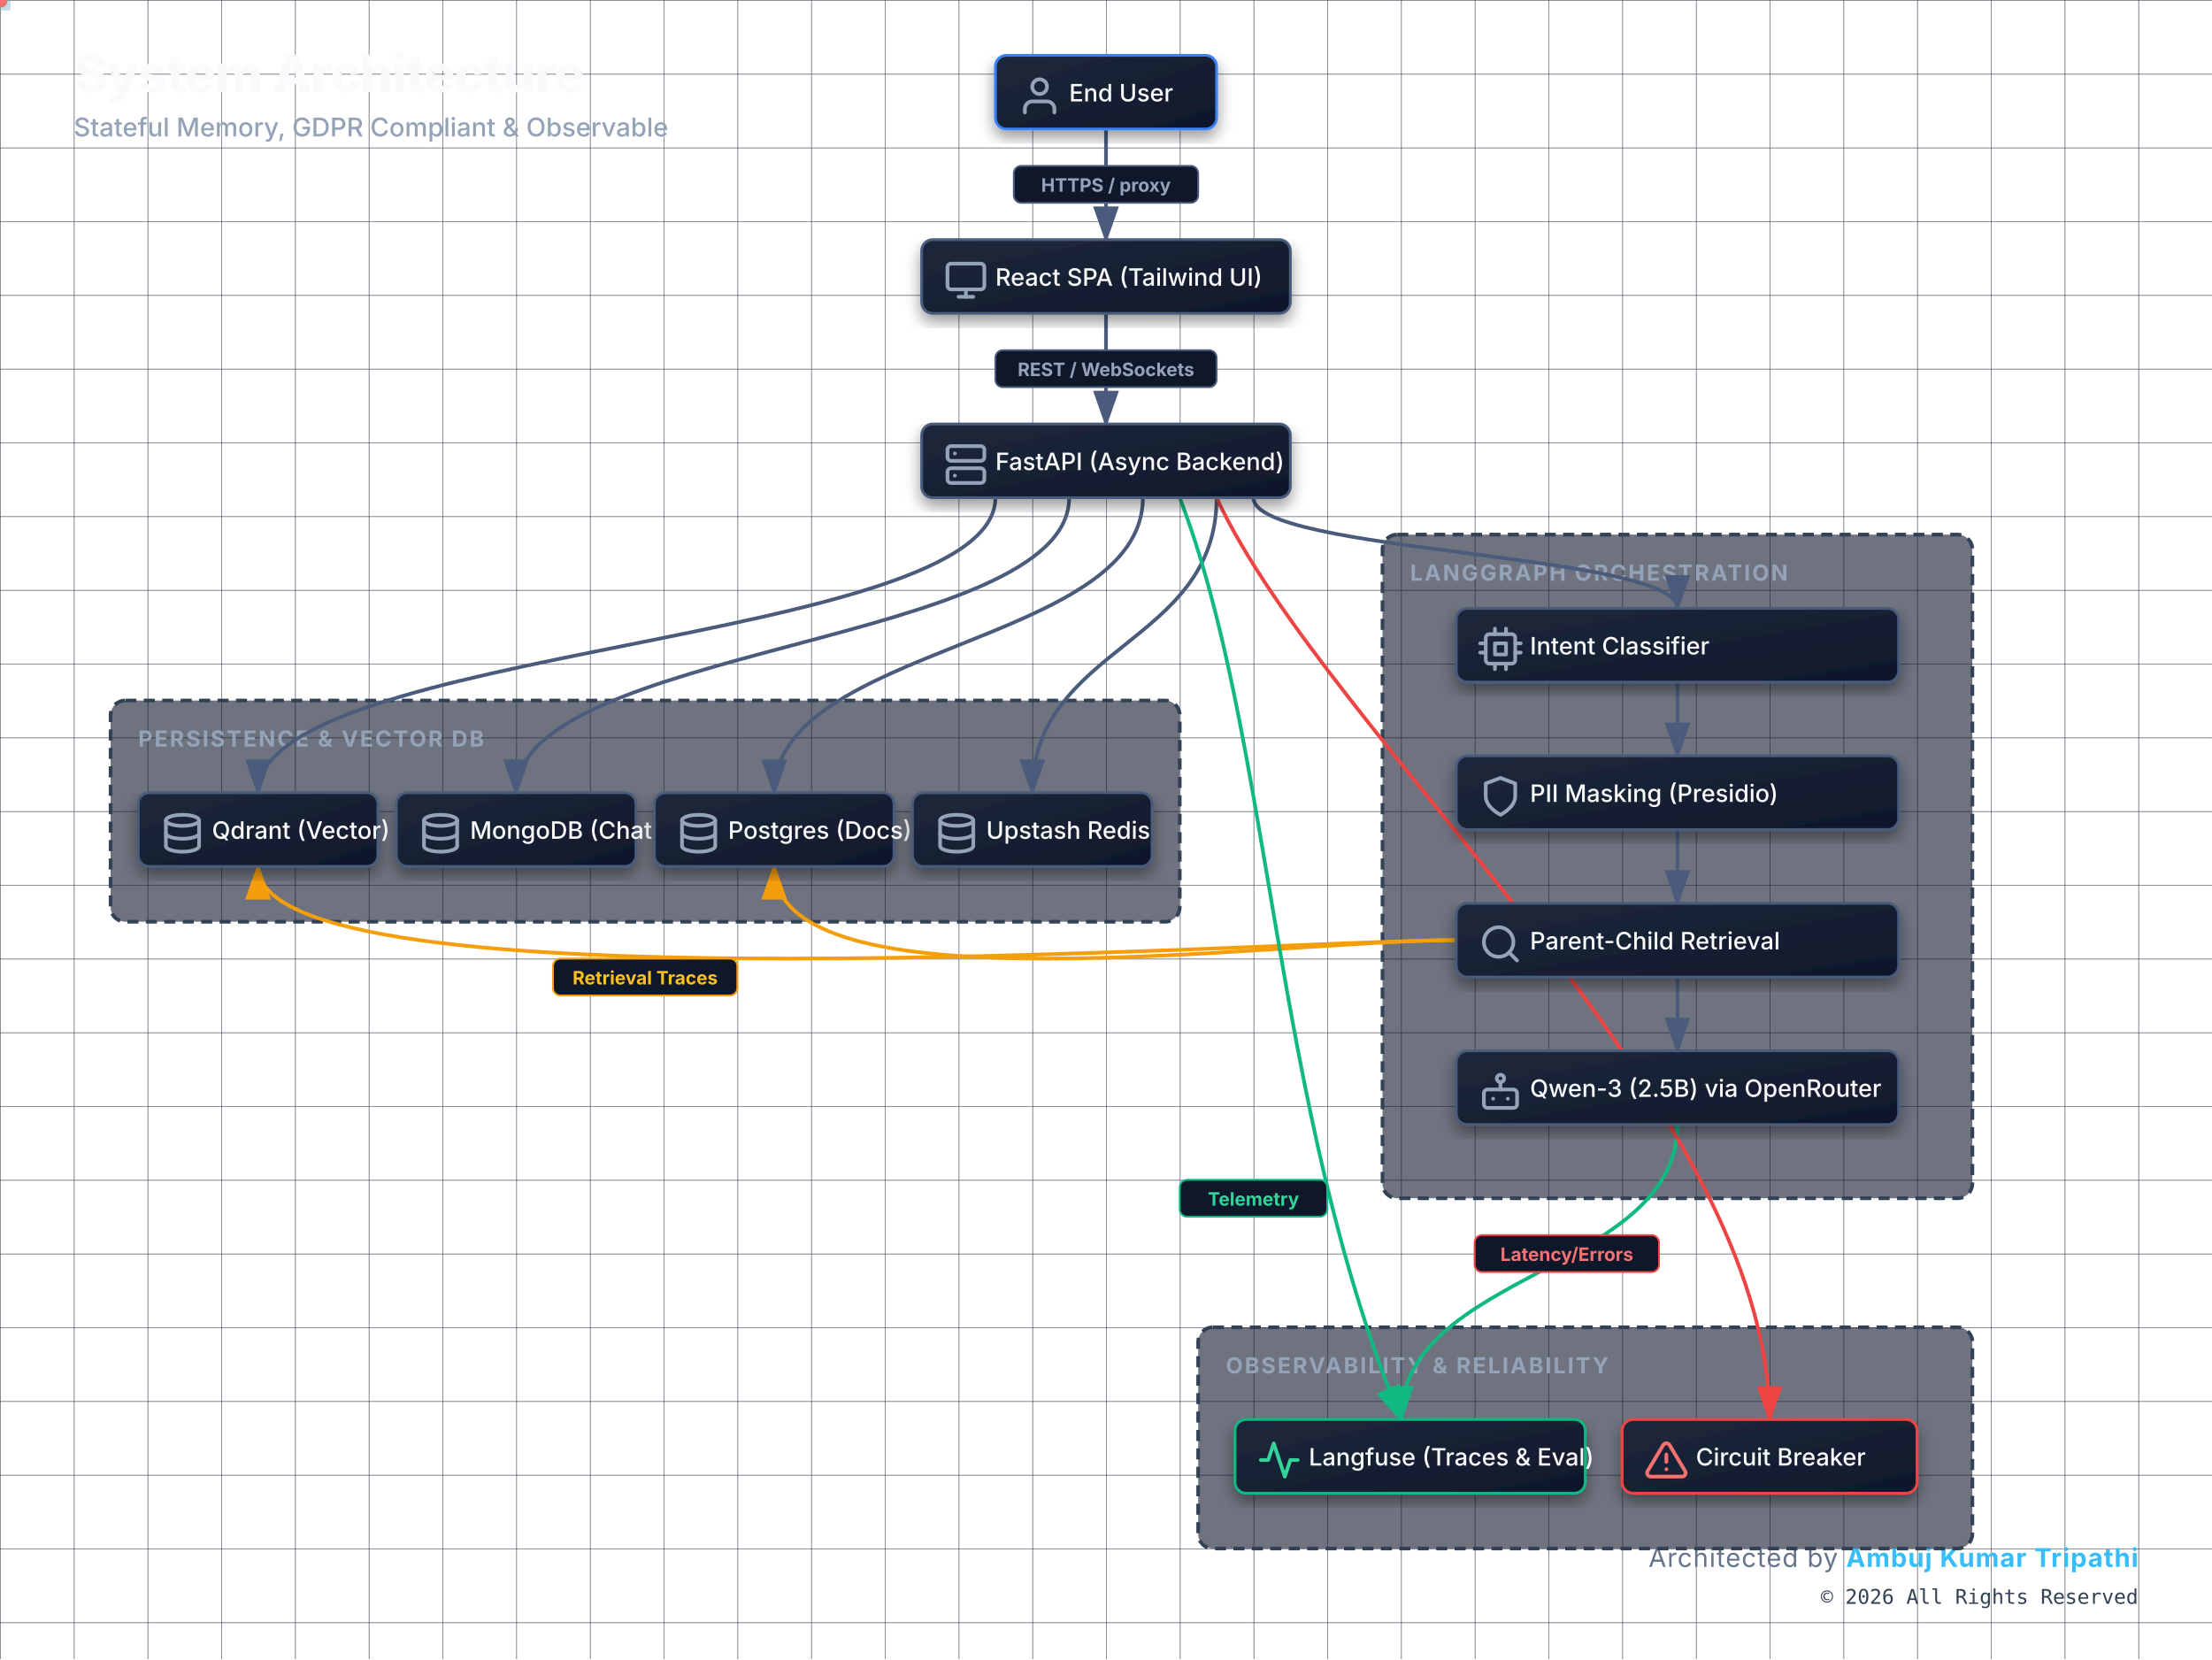
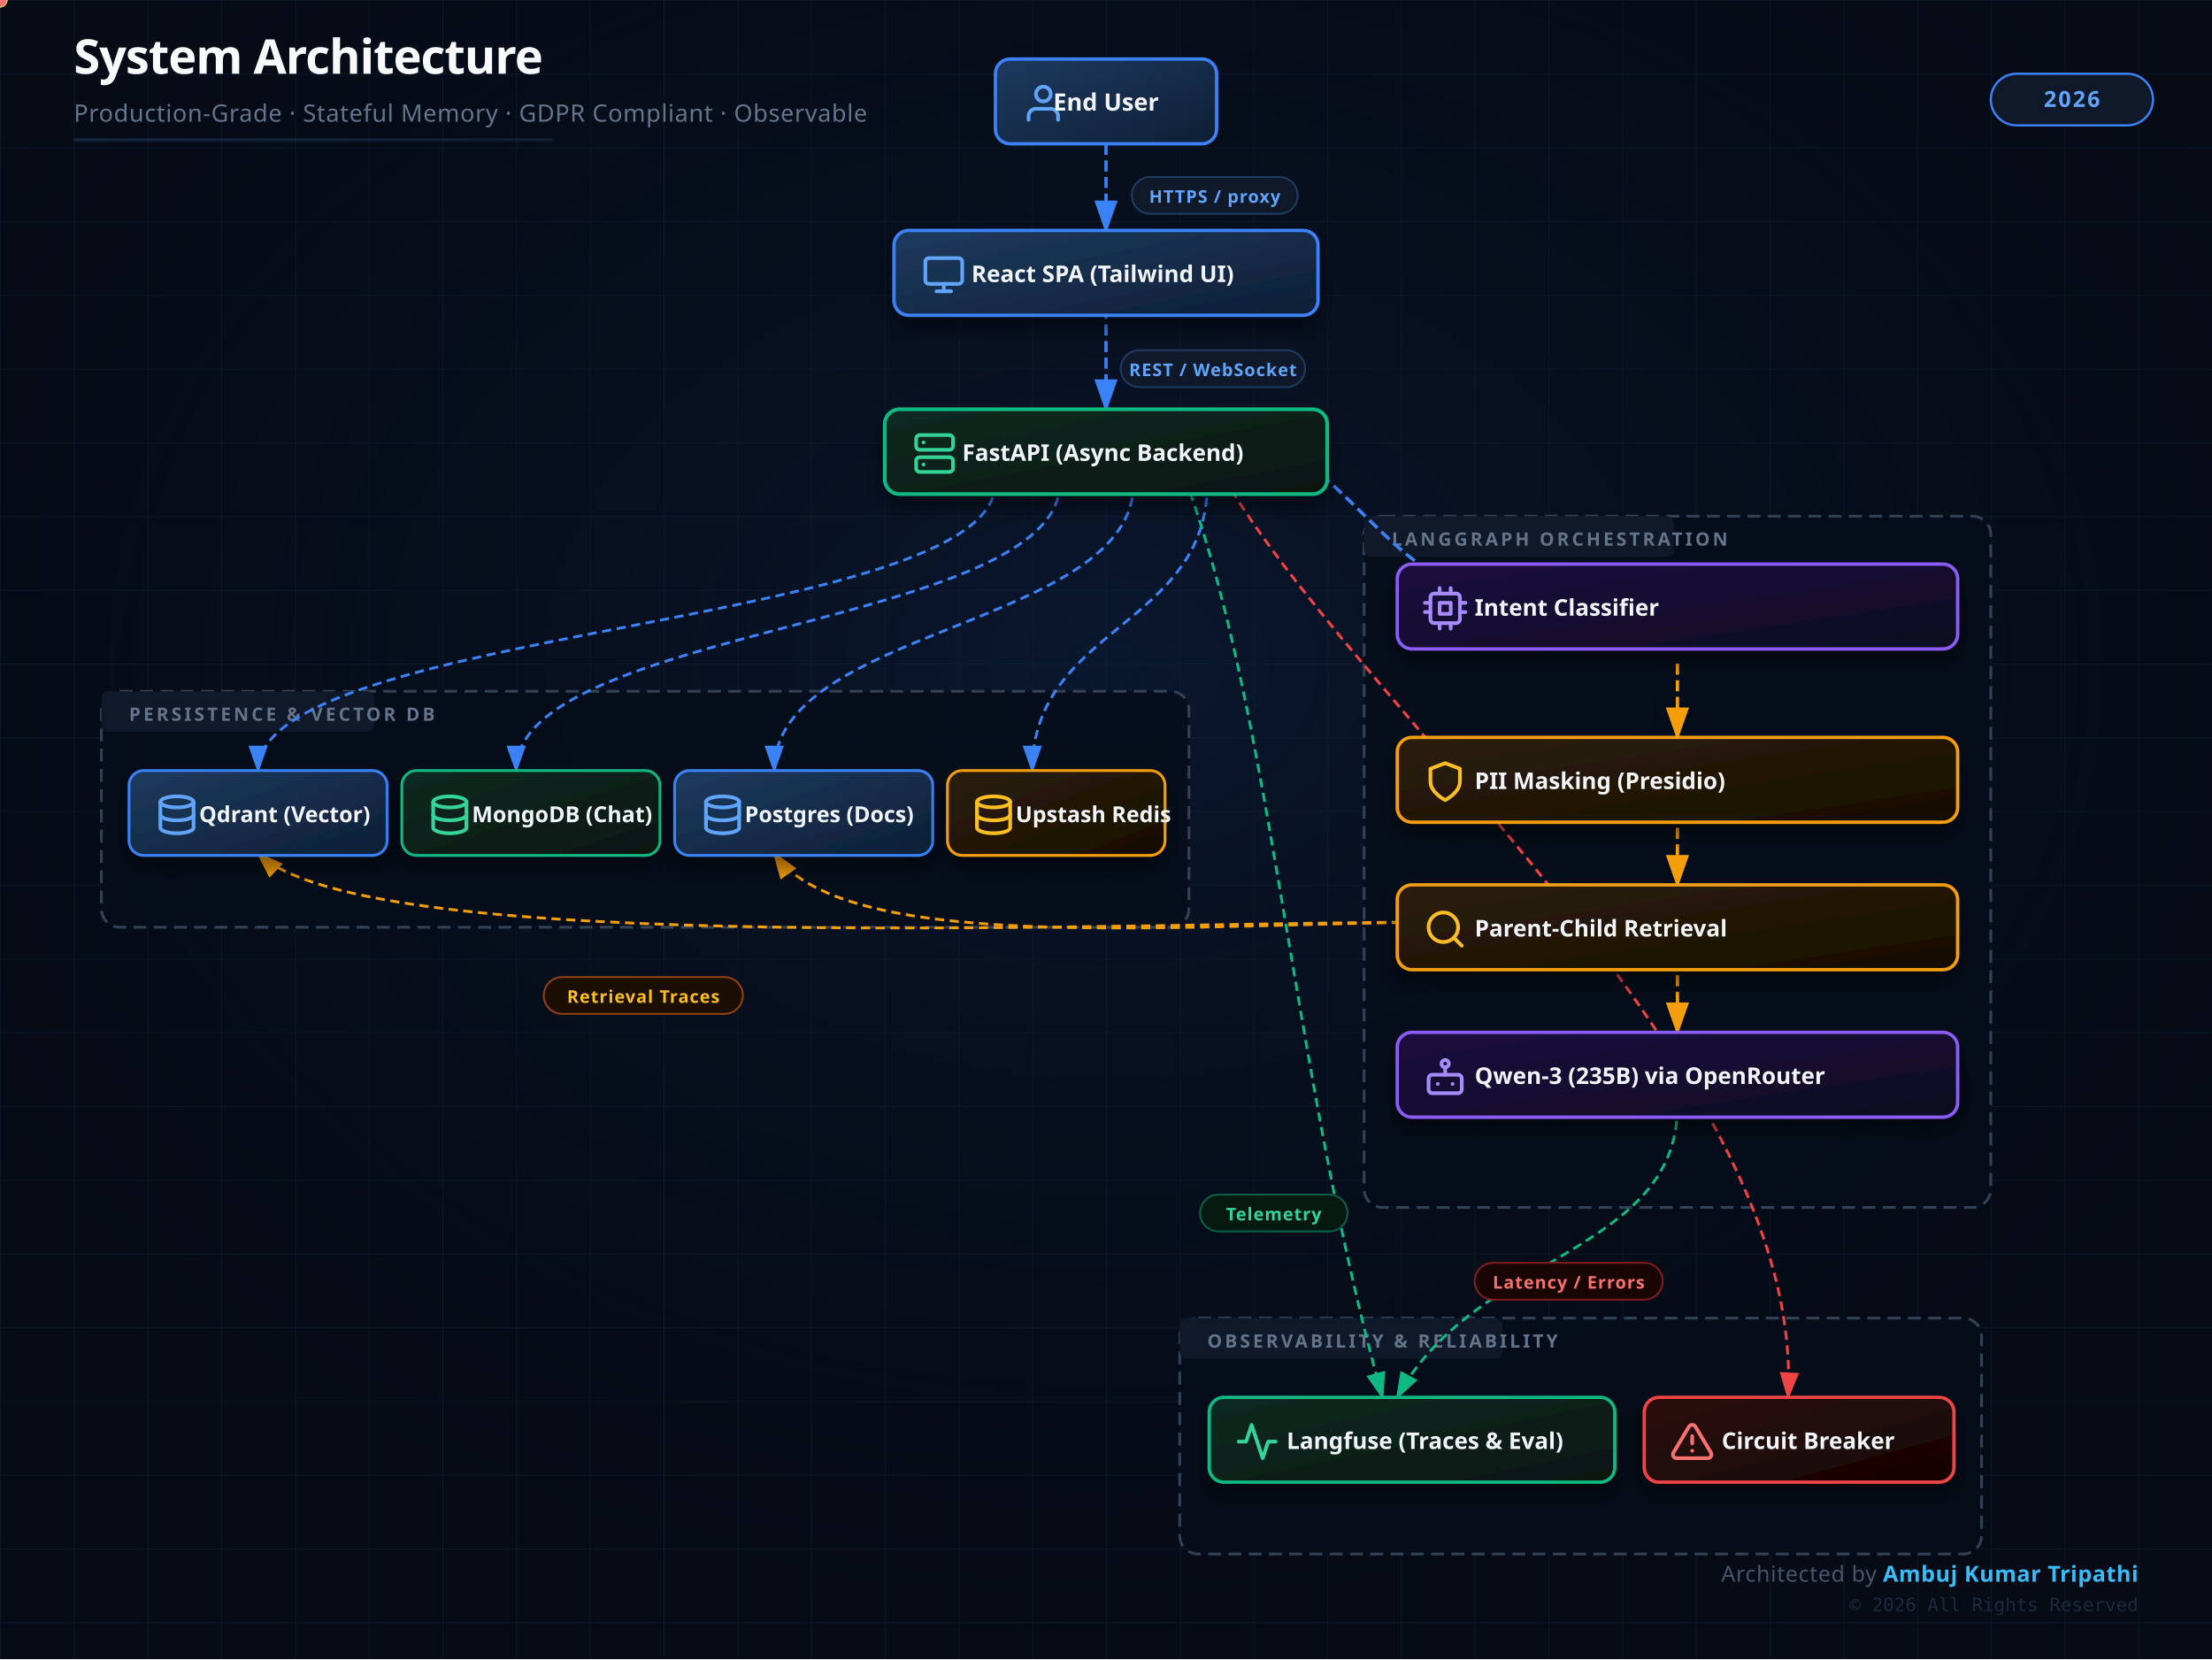
- <svg xmlns="http://www.w3.org/2000/svg" viewBox="0 0 1200 900" width="100%" height="100%" style="background-color: #0B0F19; font-family: system-ui, -apple-system, sans-serif;">
+ <svg xmlns="http://www.w3.org/2000/svg" viewBox="0 0 1200 900" width="100%" height="100%" style="background-color: #060B16; font-family: 'Segoe UI', system-ui, -apple-system, sans-serif;">
  <defs>
-     <marker id="arrowhead" markerWidth="10" markerHeight="7" refX="9" refY="3.5" orient="auto">
-       <polygon points="0 0, 10 3.5, 0 7" fill="#4A5B7B" />
+     <marker id="arr-blue" markerWidth="10" markerHeight="7" refX="9" refY="3.5" orient="auto">
+       <polygon points="0 0, 10 3.5, 0 7" fill="#3B82F6" />
    </marker>
-     <marker id="arrowhead-orange" markerWidth="10" markerHeight="7" refX="9" refY="3.5" orient="auto">
+     <marker id="arr-orange" markerWidth="10" markerHeight="7" refX="9" refY="3.5" orient="auto">
      <polygon points="0 0, 10 3.5, 0 7" fill="#F59E0B" />
    </marker>
-     <marker id="arrowhead-green" markerWidth="10" markerHeight="7" refX="9" refY="3.5" orient="auto">
+     <marker id="arr-green" markerWidth="10" markerHeight="7" refX="9" refY="3.5" orient="auto">
      <polygon points="0 0, 10 3.5, 0 7" fill="#10B981" />
    </marker>
-     <marker id="arrowhead-red" markerWidth="10" markerHeight="7" refX="9" refY="3.5" orient="auto">
+     <marker id="arr-red" markerWidth="10" markerHeight="7" refX="9" refY="3.5" orient="auto">
      <polygon points="0 0, 10 3.5, 0 7" fill="#EF4444" />
    </marker>
-     <filter id="glow" x="-20%" y="-20%" width="140%" height="140%">
-       <feGaussianBlur stdDeviation="4" result="blur" />
-       <feComposite in="SourceGraphic" in2="blur" operator="over" />
-     </filter>
-     <filter id="drop-shadow" x="-10%" y="-10%" width="130%" height="130%">
-       <feDropShadow dx="0" dy="4" stdDeviation="4" flood-color="#000000" flood-opacity="0.4" />
-     </filter>
-     <linearGradient id="node-grad" x1="0%" y1="0%" x2="100%" y2="100%">
+     <filter id="glow-blue" x="-50%" y="-50%" width="200%" height="200%">
+       <feGaussianBlur stdDeviation="3.5" result="blur" />
+       <feMerge>
+         <feMergeNode in="blur" />
+         <feMergeNode in="SourceGraphic" />
+       </feMerge>
+     </filter>
+     <filter id="glow-orange" x="-50%" y="-50%" width="200%" height="200%">
+       <feGaussianBlur stdDeviation="3.5" result="blur" />
+       <feMerge>
+         <feMergeNode in="blur" />
+         <feMergeNode in="SourceGraphic" />
+       </feMerge>
+     </filter>
+     <filter id="glow-green" x="-50%" y="-50%" width="200%" height="200%">
+       <feGaussianBlur stdDeviation="3.5" result="blur" />
+       <feMerge>
+         <feMergeNode in="blur" />
+         <feMergeNode in="SourceGraphic" />
+       </feMerge>
+     </filter>
+     <filter id="glow-red" x="-50%" y="-50%" width="200%" height="200%">
+       <feGaussianBlur stdDeviation="3.5" result="blur" />
+       <feMerge>
+         <feMergeNode in="blur" />
+         <feMergeNode in="SourceGraphic" />
+       </feMerge>
+     </filter>
+     <filter id="node-shadow" x="-10%" y="-10%" width="130%" height="140%">
+       <feDropShadow dx="0" dy="6" stdDeviation="6" flood-color="#000000" flood-opacity="0.5" />
+     </filter>
+     <filter id="header-glow" x="-5%" y="-30%" width="110%" height="200%">
+       <feGaussianBlur stdDeviation="8" result="blur" />
+       <feMerge>
+         <feMergeNode in="blur" />
+         <feMergeNode in="SourceGraphic" />
+       </feMerge>
+     </filter>
+     <linearGradient id="grad-main" x1="0%" y1="0%" x2="100%" y2="100%">
      <stop offset="0%" stop-color="#1E293B" />
-       <stop offset="100%" stop-color="#0F172A" />
+       <stop offset="100%" stop-color="#0D1625" />
+     </linearGradient>
+     <linearGradient id="grad-blue" x1="0%" y1="0%" x2="100%" y2="100%">
+       <stop offset="0%" stop-color="#1E3A5F" />
+       <stop offset="100%" stop-color="#0D1F35" />
+     </linearGradient>
+     <linearGradient id="grad-green" x1="0%" y1="0%" x2="100%" y2="100%">
+       <stop offset="0%" stop-color="#0D2B22" />
+       <stop offset="100%" stop-color="#071510" />
+     </linearGradient>
+     <linearGradient id="grad-orange" x1="0%" y1="0%" x2="100%" y2="100%">
+       <stop offset="0%" stop-color="#2D1F0A" />
+       <stop offset="100%" stop-color="#160E02" />
+     </linearGradient>
+     <linearGradient id="grad-red" x1="0%" y1="0%" x2="100%" y2="100%">
+       <stop offset="0%" stop-color="#2D0D0D" />
+       <stop offset="100%" stop-color="#150404" />
+     </linearGradient>
+     <linearGradient id="grad-purple" x1="0%" y1="0%" x2="100%" y2="100%">
+       <stop offset="0%" stop-color="#1C1040" />
+       <stop offset="100%" stop-color="#0D0820" />
    </linearGradient>
    <pattern id="grid" width="40" height="40" patternUnits="userSpaceOnUse">
-       <path d="M 40 0 L 0 0 0 40" fill="none" stroke="#1E293B" stroke-width="0.5" />
+       <path d="M 40 0 L 0 0 0 40" fill="none" stroke="#0F1929" stroke-width="0.8" />
    </pattern>
+     <radialGradient id="ambient" cx="50%" cy="40%" r="60%">
+       <stop offset="0%" stop-color="#0D2040" stop-opacity="0.6" />
+       <stop offset="100%" stop-color="#060B16" stop-opacity="0" />
+     </radialGradient>
    <g id="icon-user" stroke="currentColor" stroke-width="2" fill="none" stroke-linecap="round" stroke-linejoin="round">
      <path d="M20 21v-2a4 4 0 0 0-4-4H8a4 4 0 0 0-4 4v2" />
      <circle cx="12" cy="7" r="4" />
    </g>
    <g id="icon-monitor" stroke="currentColor" stroke-width="2" fill="none" stroke-linecap="round" stroke-linejoin="round">
-       <rect x="2" y="3" width="20" height="14" rx="2" ry="2" />
+       <rect x="2" y="3" width="20" height="14" rx="2" />
      <line x1="8" y1="21" x2="16" y2="21" />
      <line x1="12" y1="17" x2="12" y2="21" />
    </g>
    <g id="icon-server" stroke="currentColor" stroke-width="2" fill="none" stroke-linecap="round" stroke-linejoin="round">
-       <rect x="2" y="2" width="20" height="8" rx="2" ry="2" />
-       <rect x="2" y="14" width="20" height="8" rx="2" ry="2" />
+       <rect x="2" y="2" width="20" height="8" rx="2" />
+       <rect x="2" y="14" width="20" height="8" rx="2" />
      <line x1="6" y1="6" x2="6.01" y2="6" />
      <line x1="6" y1="18" x2="6.01" y2="18" />
    </g>
    <g id="icon-db" stroke="currentColor" stroke-width="2" fill="none" stroke-linecap="round" stroke-linejoin="round">
      <ellipse cx="12" cy="5" rx="9" ry="3" />
      <path d="M21 12c0 1.66-4 3-9 3s-9-1.34-9-3" />
      <path d="M3 5v14c0 1.66 4 3 9 3s9-1.34 9-3V5" />
    </g>
    <g id="icon-cpu" stroke="currentColor" stroke-width="2" fill="none" stroke-linecap="round" stroke-linejoin="round">
-       <rect x="4" y="4" width="16" height="16" rx="2" ry="2" />
+       <rect x="4" y="4" width="16" height="16" rx="2" />
      <path d="M9 9h6v6H9z" />
      <path d="M9 1v3M15 1v3M9 20v3M15 20v3M20 9h3M20 14h3M1 9h3M1 14h3" />
    </g>
    <g id="icon-shield" stroke="currentColor" stroke-width="2" fill="none" stroke-linecap="round" stroke-linejoin="round">
      <path d="M12 22s8-4 8-10V5l-8-3-8 3v7c0 6 8 10 8 10z" />
    </g>
    <g id="icon-search" stroke="currentColor" stroke-width="2" fill="none" stroke-linecap="round" stroke-linejoin="round">
      <circle cx="11" cy="11" r="8" />
      <line x1="21" y1="21" x2="16.65" y2="16.65" />
    </g>
    <g id="icon-bot" stroke="currentColor" stroke-width="2" fill="none" stroke-linecap="round" stroke-linejoin="round">
      <rect x="3" y="11" width="18" height="10" rx="2" />
      <circle cx="12" cy="5" r="2" />
      <path d="M12 7v4" />
      <line x1="8" y1="16" x2="8.01" y2="16" />
      <line x1="16" y1="16" x2="16.01" y2="16" />
    </g>
    <g id="icon-activity" stroke="currentColor" stroke-width="2" fill="none" stroke-linecap="round" stroke-linejoin="round">
      <polyline points="22 12 18 12 15 21 9 3 6 12 2 12" />
    </g>
    <g id="icon-alert" stroke="currentColor" stroke-width="2" fill="none" stroke-linecap="round" stroke-linejoin="round">
      <path d="M10.29 3.86L1.82 18a2 2 0 0 0 1.71 3h16.94a2 2 0 0 0 1.71-3L13.71 3.86a2 2 0 0 0-3.42 0z" />
      <line x1="12" y1="9" x2="12" y2="13" />
      <line x1="12" y1="17" x2="12.01" y2="17" />
    </g>
  </defs>
-   <rect width="100%" height="100%" fill="url(#grid)" />
-   <g transform="translate(40, 50)">
-     <text fill="#F8FAFC" font-size="28" font-weight="800" letter-spacing="-0.5">System Architecture</text>
-     <text y="24" fill="#94A3B8" font-size="14" font-weight="500">Stateful Memory, GDPR Compliant &amp; Observable</text>
-   </g>
-   <g transform="translate(1160, 850)">
-     <text text-anchor="end" fill="#64748B" font-size="14" letter-spacing="0.5">
-       Architected by <tspan fill="#38BDF8" font-weight="bold">Ambuj Kumar Tripathi</tspan>
+   <style>
+     /* Node pulse animations */
+     .node-blue { animation: nb 3s ease-in-out infinite; }
+     .node-green { animation: ng 3.5s ease-in-out infinite; }
+     .node-orange { animation: no 2.8s ease-in-out infinite; }
+     .node-red { animation: nr 3.2s ease-in-out infinite; }
+     .node-purple { animation: np 3s ease-in-out infinite; }
+ 
+     @keyframes nb {
+       0%,100% { filter: drop-shadow(0 0 3px #3B82F6) drop-shadow(0 6px 6px rgba(0,0,0,0.5)); }
+       50% { filter: drop-shadow(0 0 10px #3B82F6) drop-shadow(0 0 20px rgba(59,130,246,0.3)) drop-shadow(0 6px 6px rgba(0,0,0,0.5)); }
+     }
+     @keyframes ng {
+       0%,100% { filter: drop-shadow(0 0 3px #10B981) drop-shadow(0 6px 6px rgba(0,0,0,0.5)); }
+       50% { filter: drop-shadow(0 0 10px #10B981) drop-shadow(0 0 20px rgba(16,185,129,0.3)) drop-shadow(0 6px 6px rgba(0,0,0,0.5)); }
+     }
+     @keyframes no {
+       0%,100% { filter: drop-shadow(0 0 3px #F59E0B) drop-shadow(0 6px 6px rgba(0,0,0,0.5)); }
+       50% { filter: drop-shadow(0 0 10px #F59E0B) drop-shadow(0 0 20px rgba(245,158,11,0.3)) drop-shadow(0 6px 6px rgba(0,0,0,0.5)); }
+     }
+     @keyframes nr {
+       0%,100% { filter: drop-shadow(0 0 3px #EF4444) drop-shadow(0 6px 6px rgba(0,0,0,0.5)); }
+       50% { filter: drop-shadow(0 0 10px #EF4444) drop-shadow(0 0 20px rgba(239,68,68,0.3)) drop-shadow(0 6px 6px rgba(0,0,0,0.5)); }
+     }
+     @keyframes np {
+       0%,100% { filter: drop-shadow(0 0 3px #8B5CF6) drop-shadow(0 6px 6px rgba(0,0,0,0.5)); }
+       50% { filter: drop-shadow(0 0 10px #8B5CF6) drop-shadow(0 0 20px rgba(139,92,246,0.3)) drop-shadow(0 6px 6px rgba(0,0,0,0.5)); }
+     }
+ 
+     /* Dot travel glow */
+     .dot-b { animation: db 1.5s ease-in-out infinite; }
+     .dot-o { animation: do 1.5s ease-in-out infinite; }
+     .dot-g { animation: dg 1.5s ease-in-out infinite; }
+     .dot-r { animation: dr 1.5s ease-in-out infinite; }
+ 
+     @keyframes db { 0%,100%{opacity:0.7} 50%{opacity:1; filter:drop-shadow(0 0 6px #60A5FA);} }
+     @keyframes do { 0%,100%{opacity:0.7} 50%{opacity:1; filter:drop-shadow(0 0 6px #FBBF24);} }
+     @keyframes dg { 0%,100%{opacity:0.7} 50%{opacity:1; filter:drop-shadow(0 0 6px #34D399);} }
+     @keyframes dr { 0%,100%{opacity:0.7} 50%{opacity:1; filter:drop-shadow(0 0 6px #F87171);} }
+ 
+     /* Title shimmer */
+     .title-main { animation: ts 4s ease-in-out infinite; }
+     @keyframes ts {
+       0%,100% { filter: drop-shadow(0 0 8px rgba(56,189,248,0.4)); }
+       50% { filter: drop-shadow(0 0 18px rgba(56,189,248,0.7)); }
+     }
+ 
+     /* User node pulse */
+     .user-node { animation: un 2s ease-in-out infinite; }
+     @keyframes un {
+       0%,100% { filter: drop-shadow(0 0 6px #3B82F6); }
+       50% { filter: drop-shadow(0 0 18px #3B82F6) drop-shadow(0 0 30px rgba(59,130,246,0.4)); }
+     }
+ 
+     /* Box border animation */
+     .box-persist { animation: bp 4s ease-in-out infinite; }
+     .box-lang { animation: bl 3.5s ease-in-out infinite; }
+     .box-obs { animation: bo 4.5s ease-in-out infinite; }
+ 
+     @keyframes bp {
+       0%,100% { stroke: #334155; }
+       50% { stroke: #4A90D9; filter: drop-shadow(0 0 8px rgba(74,144,217,0.3)); }
+     }
+     @keyframes bl {
+       0%,100% { stroke: #334155; }
+       50% { stroke: #F59E0B; filter: drop-shadow(0 0 8px rgba(245,158,11,0.3)); }
+     }
+     @keyframes bo {
+       0%,100% { stroke: #334155; }
+       50% { stroke: #10B981; filter: drop-shadow(0 0 8px rgba(16,185,129,0.3)); }
+     }
+   </style>
+   <rect width="1200" height="900" fill="#060B16" />
+   <rect width="1200" height="900" fill="url(#grid)" />
+   <rect width="1200" height="900" fill="url(#ambient)" />
+   <g transform="translate(40, 40)">
+     <text fill="#F8FAFC" font-size="26" font-weight="800" letter-spacing="-0.5" class="title-main">System Architecture</text>
+     <text y="26" fill="#64748B" font-size="13" font-weight="400" letter-spacing="0.3">Production-Grade · Stateful Memory · GDPR Compliant · Observable</text>
+     <rect y="35" width="260" height="2" rx="1" fill="url(#grad-blue)" opacity="0.6" />
+   </g>
+   <g transform="translate(1080, 40)">
+     <rect width="88" height="28" rx="14" fill="#0F1929" stroke="#3B82F6" stroke-width="1.2" />
+     <text x="44" y="18" text-anchor="middle" fill="#60A5FA" font-size="12" font-weight="700" letter-spacing="1">2026</text>
+   </g>
+   <g transform="translate(1160, 858)">
+     <text text-anchor="end" fill="#475569" font-size="12" letter-spacing="0.3">Architected by <tspan fill="#38BDF8" font-weight="700">Ambuj Kumar Tripathi</tspan>
    </text>
-     <text text-anchor="end" y="20" fill="#334155" font-size="11" font-family="monospace">© 2026 All Rights Reserved</text>
-   </g>
-   <g id="persistence-box">
-     <rect x="60" y="380" width="580" height="120" rx="8" fill="#0F172A" fill-opacity="0.6" stroke="#334155" stroke-width="2" stroke-dasharray="6,4" />
-     <text x="75" y="405" fill="#94A3B8" font-size="12" font-weight="bold" letter-spacing="1">PERSISTENCE &amp; VECTOR DB</text>
-   </g>
-   <g id="langgraph-box">
-     <rect x="750" y="290" width="320" height="360" rx="8" fill="#0F172A" fill-opacity="0.6" stroke="#334155" stroke-width="2" stroke-dasharray="6,4" />
-     <text x="765" y="315" fill="#94A3B8" font-size="12" font-weight="bold" letter-spacing="1">LANGGRAPH ORCHESTRATION</text>
-   </g>
-   <g id="observability-box">
-     <rect x="650" y="720" width="420" height="120" rx="8" fill="#0F172A" fill-opacity="0.6" stroke="#334155" stroke-width="2" stroke-dasharray="6,4" />
-     <text x="665" y="745" fill="#94A3B8" font-size="12" font-weight="bold" letter-spacing="1">OBSERVABILITY &amp; RELIABILITY</text>
-   </g>
-   <g>
-     <path id="p-user-spa" d="M 600 70 C 600 100, 600 100, 600 130" fill="none" stroke="#4A5B7B" stroke-width="2" marker-end="url(#arrowhead)" />
-     <circle r="4" fill="#60A5FA" filter="url(#glow)">
-       <animateMotion dur="2.1s" repeatCount="indefinite">
-         <mpath href="#p-user-spa" />
-       </animateMotion>
-     </circle>
-   </g>
-   <g>
-     <path id="p-spa-api" d="M 600 170 C 600 200, 600 200, 600 230" fill="none" stroke="#4A5B7B" stroke-width="2" marker-end="url(#arrowhead)" />
-     <circle r="4" fill="#60A5FA" filter="url(#glow)">
-       <animateMotion dur="2.8s" repeatCount="indefinite">
-         <mpath href="#p-spa-api" />
-       </animateMotion>
-     </circle>
-   </g>
-   <g>
-     <path id="p-api-qdrant" d="M 540 270 C 540 350, 140 350, 140 430" fill="none" stroke="#4A5B7B" stroke-width="2" marker-end="url(#arrowhead)" />
-     <circle r="4" fill="#60A5FA" filter="url(#glow)">
-       <animateMotion dur="3.2s" repeatCount="indefinite">
-         <mpath href="#p-api-qdrant" />
-       </animateMotion>
-     </circle>
-   </g>
-   <g>
-     <path id="p-api-mongo" d="M 580 270 C 580 350, 280 350, 280 430" fill="none" stroke="#4A5B7B" stroke-width="2" marker-end="url(#arrowhead)" />
-     <circle r="4" fill="#60A5FA" filter="url(#glow)">
-       <animateMotion dur="2.9s" repeatCount="indefinite">
-         <mpath href="#p-api-mongo" />
-       </animateMotion>
-     </circle>
-   </g>
-   <g>
-     <path id="p-api-pg" d="M 620 270 C 620 350, 420 350, 420 430" fill="none" stroke="#4A5B7B" stroke-width="2" marker-end="url(#arrowhead)" />
-     <circle r="4" fill="#60A5FA" filter="url(#glow)">
-       <animateMotion dur="3.1s" repeatCount="indefinite">
-         <mpath href="#p-api-pg" />
-       </animateMotion>
-     </circle>
-   </g>
-   <g>
-     <path id="p-api-redis" d="M 660 270 C 660 350, 560 350, 560 430" fill="none" stroke="#4A5B7B" stroke-width="2" marker-end="url(#arrowhead)" />
-     <circle r="4" fill="#60A5FA" filter="url(#glow)">
-       <animateMotion dur="2.7s" repeatCount="indefinite">
-         <mpath href="#p-api-redis" />
-       </animateMotion>
-     </circle>
-   </g>
-   <g>
-     <path id="p-api-intent" d="M 680 270 C 680 300, 910 300, 910 330" fill="none" stroke="#4A5B7B" stroke-width="2" marker-end="url(#arrowhead)" />
-     <circle r="4" fill="#60A5FA" filter="url(#glow)">
-       <animateMotion dur="3.5s" repeatCount="indefinite">
-         <mpath href="#p-api-intent" />
-       </animateMotion>
-     </circle>
-   </g>
-   <g>
-     <path id="p-intent-pii" d="M 910 370 C 910 390, 910 390, 910 410" fill="none" stroke="#4A5B7B" stroke-width="2" marker-end="url(#arrowhead)" />
-     <circle r="4" fill="#60A5FA" filter="url(#glow)">
-       <animateMotion dur="2.2s" repeatCount="indefinite">
-         <mpath href="#p-intent-pii" />
-       </animateMotion>
-     </circle>
-   </g>
-   <g>
-     <path id="p-pii-retrieval" d="M 910 450 C 910 470, 910 470, 910 490" fill="none" stroke="#4A5B7B" stroke-width="2" marker-end="url(#arrowhead)" />
-     <circle r="4" fill="#60A5FA" filter="url(#glow)">
-       <animateMotion dur="2.4s" repeatCount="indefinite">
-         <mpath href="#p-pii-retrieval" />
-       </animateMotion>
-     </circle>
-   </g>
-   <g>
-     <path id="p-retrieval-qwen" d="M 910 530 C 910 550, 910 550, 910 570" fill="none" stroke="#4A5B7B" stroke-width="2" marker-end="url(#arrowhead)" />
-     <circle r="4" fill="#60A5FA" filter="url(#glow)">
-       <animateMotion dur="2.6s" repeatCount="indefinite">
-         <mpath href="#p-retrieval-qwen" />
-       </animateMotion>
-     </circle>
-   </g>
-   <g>
-     <path id="p-retrieval-qdrant" d="M 790 510 C 690 510, 140 550, 140 470" fill="none" stroke="#F59E0B" stroke-width="2" marker-end="url(#arrowhead-orange)" />
-     <circle r="4" fill="#FBBF24" filter="url(#glow)">
-       <animateMotion dur="3.8s" repeatCount="indefinite">
-         <mpath href="#p-retrieval-qdrant" />
-       </animateMotion>
-     </circle>
-   </g>
-   <g>
-     <path id="p-retrieval-pg" d="M 790 510 C 690 510, 420 550, 420 470" fill="none" stroke="#F59E0B" stroke-width="2" marker-end="url(#arrowhead-orange)" />
-     <circle r="4" fill="#FBBF24" filter="url(#glow)">
-       <animateMotion dur="3.4s" repeatCount="indefinite">
-         <mpath href="#p-retrieval-pg" />
-       </animateMotion>
-     </circle>
-   </g>
-   <g>
-     <path id="p-api-langfuse" d="M 640 270 C 690 400, 690 600, 760 770" fill="none" stroke="#10B981" stroke-width="2" marker-end="url(#arrowhead-green)" />
-     <circle r="4" fill="#34D399" filter="url(#glow)">
-       <animateMotion dur="4s" repeatCount="indefinite">
-         <mpath href="#p-api-langfuse" />
-       </animateMotion>
-     </circle>
-   </g>
-   <g>
-     <path id="p-qwen-langfuse" d="M 910 610 C 910 690, 760 690, 760 770" fill="none" stroke="#10B981" stroke-width="2" marker-end="url(#arrowhead-green)" />
-     <circle r="4" fill="#34D399" filter="url(#glow)">
-       <animateMotion dur="3.3s" repeatCount="indefinite">
-         <mpath href="#p-qwen-langfuse" />
-       </animateMotion>
-     </circle>
-   </g>
-   <g>
-     <path id="p-api-circuit" d="M 660 270 C 720 400, 960 600, 960 770" fill="none" stroke="#EF4444" stroke-width="2" marker-end="url(#arrowhead-red)" />
-     <circle r="4" fill="#F87171" filter="url(#glow)">
-       <animateMotion dur="4.2s" repeatCount="indefinite">
-         <mpath href="#p-api-circuit" />
-       </animateMotion>
-     </circle>
-   </g>
-   <g transform="translate(540, 30)">
-     <rect width="120" height="40" rx="6" fill="url(#node-grad)" stroke="#3B82F6" stroke-width="1.5" filter="url(#drop-shadow)" />
-     <use href="#icon-user" x="12" y="10" width="20" height="20" color="#94A3B8" />
-     <text x="40" y="25" fill="#F8FAFC" font-size="13" font-weight="500">End User</text>
-   </g>
-   <g transform="translate(500, 130)">
-     <rect width="200" height="40" rx="6" fill="url(#node-grad)" stroke="#4A5B7B" stroke-width="1.5" filter="url(#drop-shadow)" />
-     <use href="#icon-monitor" x="12" y="10" width="20" height="20" color="#94A3B8" />
-     <text x="40" y="25" fill="#F8FAFC" font-size="13" font-weight="500">React SPA (Tailwind UI)</text>
-   </g>
-   <g transform="translate(500, 230)">
-     <rect width="200" height="40" rx="6" fill="url(#node-grad)" stroke="#4A5B7B" stroke-width="1.5" filter="url(#drop-shadow)" />
-     <use href="#icon-server" x="12" y="10" width="20" height="20" color="#94A3B8" />
-     <text x="40" y="25" fill="#F8FAFC" font-size="13" font-weight="500">FastAPI (Async Backend)</text>
-   </g>
-   <g transform="translate(75, 430)">
-     <rect width="130" height="40" rx="6" fill="url(#node-grad)" stroke="#4A5B7B" stroke-width="1.5" filter="url(#drop-shadow)" />
-     <use href="#icon-db" x="12" y="10" width="20" height="20" color="#94A3B8" />
-     <text x="40" y="25" fill="#F8FAFC" font-size="13" font-weight="500">Qdrant (Vector)</text>
-   </g>
-   <g transform="translate(215, 430)">
-     <rect width="130" height="40" rx="6" fill="url(#node-grad)" stroke="#4A5B7B" stroke-width="1.5" filter="url(#drop-shadow)" />
-     <use href="#icon-db" x="12" y="10" width="20" height="20" color="#94A3B8" />
-     <text x="40" y="25" fill="#F8FAFC" font-size="13" font-weight="500">MongoDB (Chat)</text>
-   </g>
-   <g transform="translate(355, 430)">
-     <rect width="130" height="40" rx="6" fill="url(#node-grad)" stroke="#4A5B7B" stroke-width="1.5" filter="url(#drop-shadow)" />
-     <use href="#icon-db" x="12" y="10" width="20" height="20" color="#94A3B8" />
-     <text x="40" y="25" fill="#F8FAFC" font-size="13" font-weight="500">Postgres (Docs)</text>
-   </g>
-   <g transform="translate(495, 430)">
-     <rect width="130" height="40" rx="6" fill="url(#node-grad)" stroke="#4A5B7B" stroke-width="1.5" filter="url(#drop-shadow)" />
-     <use href="#icon-db" x="12" y="10" width="20" height="20" color="#94A3B8" />
-     <text x="40" y="25" fill="#F8FAFC" font-size="13" font-weight="500">Upstash Redis</text>
-   </g>
-   <g transform="translate(790, 330)">
-     <rect width="240" height="40" rx="6" fill="url(#node-grad)" stroke="#4A5B7B" stroke-width="1.5" filter="url(#drop-shadow)" />
-     <use href="#icon-cpu" x="12" y="10" width="20" height="20" color="#94A3B8" />
-     <text x="40" y="25" fill="#F8FAFC" font-size="13" font-weight="500">Intent Classifier</text>
-   </g>
-   <g transform="translate(790, 410)">
-     <rect width="240" height="40" rx="6" fill="url(#node-grad)" stroke="#4A5B7B" stroke-width="1.5" filter="url(#drop-shadow)" />
-     <use href="#icon-shield" x="12" y="10" width="20" height="20" color="#94A3B8" />
-     <text x="40" y="25" fill="#F8FAFC" font-size="13" font-weight="500">PII Masking (Presidio)</text>
-   </g>
-   <g transform="translate(790, 490)">
-     <rect width="240" height="40" rx="6" fill="url(#node-grad)" stroke="#4A5B7B" stroke-width="1.5" filter="url(#drop-shadow)" />
-     <use href="#icon-search" x="12" y="10" width="20" height="20" color="#94A3B8" />
-     <text x="40" y="25" fill="#F8FAFC" font-size="13" font-weight="500">Parent-Child Retrieval</text>
-   </g>
-   <g transform="translate(790, 570)">
-     <rect width="240" height="40" rx="6" fill="url(#node-grad)" stroke="#4A5B7B" stroke-width="1.5" filter="url(#drop-shadow)" />
-     <use href="#icon-bot" x="12" y="10" width="20" height="20" color="#94A3B8" />
-     <text x="40" y="25" fill="#F8FAFC" font-size="13" font-weight="500">Qwen-3 (2.5B) via OpenRouter</text>
-   </g>
-   <g transform="translate(670, 770)">
-     <rect width="190" height="40" rx="6" fill="url(#node-grad)" stroke="#10B981" stroke-width="1.5" filter="url(#drop-shadow)" />
-     <use href="#icon-activity" x="12" y="10" width="20" height="20" color="#34D399" />
-     <text x="40" y="25" fill="#F8FAFC" font-size="13" font-weight="500">Langfuse (Traces &amp; Eval)</text>
-   </g>
-   <g transform="translate(880, 770)">
-     <rect width="160" height="40" rx="6" fill="url(#node-grad)" stroke="#EF4444" stroke-width="1.5" filter="url(#drop-shadow)" />
-     <use href="#icon-alert" x="12" y="10" width="20" height="20" color="#F87171" />
-     <text x="40" y="25" fill="#F8FAFC" font-size="13" font-weight="500">Circuit Breaker</text>
-   </g>
-   <g transform="translate(550, 90)">
-     <rect width="100" height="20" rx="4" fill="#0F172A" stroke="#4A5B7B" stroke-width="1" />
-     <text x="50" y="14" fill="#94A3B8" font-size="10" text-anchor="middle" font-weight="bold">HTTPS / proxy</text>
-   </g>
-   <g transform="translate(540, 190)">
-     <rect width="120" height="20" rx="4" fill="#0F172A" stroke="#4A5B7B" stroke-width="1" />
-     <text x="60" y="14" fill="#94A3B8" font-size="10" text-anchor="middle" font-weight="bold">REST / WebSockets</text>
-   </g>
-   <g transform="translate(300, 520)">
-     <rect width="100" height="20" rx="4" fill="#0F172A" stroke="#F59E0B" stroke-width="1" />
-     <text x="50" y="14" fill="#FBBF24" font-size="10" text-anchor="middle" font-weight="bold">Retrieval Traces</text>
-   </g>
-   <g transform="translate(640, 640)">
-     <rect width="80" height="20" rx="4" fill="#0F172A" stroke="#10B981" stroke-width="1" />
-     <text x="40" y="14" fill="#34D399" font-size="10" text-anchor="middle" font-weight="bold">Telemetry</text>
-   </g>
-   <g transform="translate(800, 670)">
-     <rect width="100" height="20" rx="4" fill="#0F172A" stroke="#EF4444" stroke-width="1" />
-     <text x="50" y="14" fill="#F87171" font-size="10" text-anchor="middle" font-weight="bold">Latency/Errors</text>
+     <text text-anchor="end" y="16" fill="#1E293B" font-size="10" font-family="monospace">© 2026 All Rights Reserved</text>
+   </g>
+   <rect x="55" y="375" width="590" height="128" rx="10" fill="#060D1A" fill-opacity="0.85" stroke="#334155" stroke-width="1.5" stroke-dasharray="7,4" class="box-persist" />
+   <rect x="55" y="375" width="148" height="22" rx="4" fill="#0F1929" />
+   <text x="70" y="391" fill="#64748B" font-size="10" font-weight="700" letter-spacing="1.5">PERSISTENCE &amp; VECTOR DB</text>
+   <rect x="740" y="280" width="340" height="375" rx="10" fill="#060D1A" fill-opacity="0.85" stroke="#334155" stroke-width="1.5" stroke-dasharray="7,4" class="box-lang" />
+   <rect x="740" y="280" width="168" height="22" rx="4" fill="#0F1929" />
+   <text x="755" y="296" fill="#64748B" font-size="10" font-weight="700" letter-spacing="1.5">LANGGRAPH ORCHESTRATION</text>
+   <rect x="640" y="715" width="435" height="128" rx="10" fill="#060D1A" fill-opacity="0.85" stroke="#334155" stroke-width="1.5" stroke-dasharray="7,4" class="box-obs" />
+   <rect x="640" y="715" width="175" height="22" rx="4" fill="#0F1929" />
+   <text x="655" y="731" fill="#64748B" font-size="10" font-weight="700" letter-spacing="1.5">OBSERVABILITY &amp; RELIABILITY</text>
+   <path id="p1" d="M 600 78 L 600 125" fill="none" stroke="#3B82F6" stroke-width="1.8" stroke-dasharray="6,3" marker-end="url(#arr-blue)" />
+   <circle r="4" fill="#60A5FA" class="dot-b">
+     <animateMotion dur="2.1s" repeatCount="indefinite">
+       <mpath href="#p1" />
+     </animateMotion>
+   </circle>
+   <path id="p2" d="M 600 167 L 600 222" fill="none" stroke="#3B82F6" stroke-width="1.8" stroke-dasharray="6,3" marker-end="url(#arr-blue)" />
+   <circle r="4" fill="#60A5FA" class="dot-b">
+     <animateMotion dur="2.8s" repeatCount="indefinite">
+       <mpath href="#p2" />
+     </animateMotion>
+   </circle>
+   <path id="p3" d="M 540 262 C 540 340, 140 340, 140 418" fill="none" stroke="#3B82F6" stroke-width="1.5" stroke-dasharray="5,3" marker-end="url(#arr-blue)" />
+   <circle r="3.5" fill="#60A5FA" class="dot-b">
+     <animateMotion dur="3.2s" repeatCount="indefinite">
+       <mpath href="#p3" />
+     </animateMotion>
+   </circle>
+   <path id="p4" d="M 575 262 C 575 340, 280 340, 280 418" fill="none" stroke="#3B82F6" stroke-width="1.5" stroke-dasharray="5,3" marker-end="url(#arr-blue)" />
+   <circle r="3.5" fill="#60A5FA" class="dot-b">
+     <animateMotion dur="2.9s" repeatCount="indefinite">
+       <mpath href="#p4" />
+     </animateMotion>
+   </circle>
+   <path id="p5" d="M 615 262 C 615 340, 420 340, 420 418" fill="none" stroke="#3B82F6" stroke-width="1.5" stroke-dasharray="5,3" marker-end="url(#arr-blue)" />
+   <circle r="3.5" fill="#60A5FA" class="dot-b">
+     <animateMotion dur="3.1s" repeatCount="indefinite">
+       <mpath href="#p5" />
+     </animateMotion>
+   </circle>
+   <path id="p6" d="M 655 262 C 655 340, 560 340, 560 418" fill="none" stroke="#3B82F6" stroke-width="1.5" stroke-dasharray="5,3" marker-end="url(#arr-blue)" />
+   <circle r="3.5" fill="#60A5FA" class="dot-b">
+     <animateMotion dur="2.7s" repeatCount="indefinite">
+       <mpath href="#p6" />
+     </animateMotion>
+   </circle>
+   <path id="p7" d="M 685 242 C 720 242, 760 318, 800 318" fill="none" stroke="#3B82F6" stroke-width="1.8" stroke-dasharray="6,3" marker-end="url(#arr-blue)" />
+   <circle r="4" fill="#60A5FA" class="dot-b">
+     <animateMotion dur="3.5s" repeatCount="indefinite">
+       <mpath href="#p7" />
+     </animateMotion>
+   </circle>
+   <path id="p8" d="M 910 360 L 910 400" fill="none" stroke="#F59E0B" stroke-width="1.8" stroke-dasharray="6,3" marker-end="url(#arr-orange)" />
+   <circle r="4" fill="#FBBF24" class="dot-o">
+     <animateMotion dur="2.2s" repeatCount="indefinite">
+       <mpath href="#p8" />
+     </animateMotion>
+   </circle>
+   <path id="p9" d="M 910 440 L 910 480" fill="none" stroke="#F59E0B" stroke-width="1.8" stroke-dasharray="6,3" marker-end="url(#arr-orange)" />
+   <circle r="4" fill="#FBBF24" class="dot-o">
+     <animateMotion dur="2.4s" repeatCount="indefinite">
+       <mpath href="#p9" />
+     </animateMotion>
+   </circle>
+   <path id="p10" d="M 910 520 L 910 560" fill="none" stroke="#F59E0B" stroke-width="1.8" stroke-dasharray="6,3" marker-end="url(#arr-orange)" />
+   <circle r="4" fill="#FBBF24" class="dot-o">
+     <animateMotion dur="2.6s" repeatCount="indefinite">
+       <mpath href="#p10" />
+     </animateMotion>
+   </circle>
+   <path id="p11" d="M 800 500 C 600 500, 200 520, 140 463" fill="none" stroke="#F59E0B" stroke-width="1.5" stroke-dasharray="5,3" marker-end="url(#arr-orange)" />
+   <circle r="3.5" fill="#FBBF24" class="dot-o">
+     <animateMotion dur="3.8s" repeatCount="indefinite">
+       <mpath href="#p11" />
+     </animateMotion>
+   </circle>
+   <path id="p12" d="M 800 500 C 650 500, 460 520, 420 463" fill="none" stroke="#F59E0B" stroke-width="1.5" stroke-dasharray="5,3" marker-end="url(#arr-orange)" />
+   <circle r="3.5" fill="#FBBF24" class="dot-o">
+     <animateMotion dur="3.4s" repeatCount="indefinite">
+       <mpath href="#p12" />
+     </animateMotion>
+   </circle>
+   <path id="p13" d="M 640 252 C 690 380, 700 580, 750 758" fill="none" stroke="#10B981" stroke-width="1.5" stroke-dasharray="5,3" marker-end="url(#arr-green)" />
+   <circle r="3.5" fill="#34D399" class="dot-g">
+     <animateMotion dur="4s" repeatCount="indefinite">
+       <mpath href="#p13" />
+     </animateMotion>
+   </circle>
+   <path id="p14" d="M 910 600 C 910 680, 800 680, 758 758" fill="none" stroke="#10B981" stroke-width="1.5" stroke-dasharray="5,3" marker-end="url(#arr-green)" />
+   <circle r="3.5" fill="#34D399" class="dot-g">
+     <animateMotion dur="3.3s" repeatCount="indefinite">
+       <mpath href="#p14" />
+     </animateMotion>
+   </circle>
+   <path id="p15" d="M 660 252 C 730 380, 980 580, 970 758" fill="none" stroke="#EF4444" stroke-width="1.5" stroke-dasharray="5,3" marker-end="url(#arr-red)" />
+   <circle r="3.5" fill="#F87171" class="dot-r">
+     <animateMotion dur="4.2s" repeatCount="indefinite">
+       <mpath href="#p15" />
+     </animateMotion>
+   </circle>
+   <g class="user-node">
+     <rect x="540" y="32" width="120" height="46" rx="8" fill="url(#grad-blue)" stroke="#3B82F6" stroke-width="1.8" />
+     <use href="#icon-user" x="554" y="44" width="18" height="18" color="#60A5FA" />
+     <text x="600" y="60" fill="#F1F5F9" font-size="13" font-weight="600" text-anchor="middle">End User</text>
+   </g>
+   <g class="node-blue">
+     <rect x="485" y="125" width="230" height="46" rx="8" fill="url(#grad-blue)" stroke="#3B82F6" stroke-width="1.8" filter="url(#node-shadow)" />
+     <use href="#icon-monitor" x="500" y="137" width="18" height="18" color="#60A5FA" />
+     <text x="527" y="153" fill="#F1F5F9" font-size="12.5" font-weight="600">React SPA (Tailwind UI)</text>
+   </g>
+   <g class="node-green">
+     <rect x="480" y="222" width="240" height="46" rx="8" fill="url(#grad-green)" stroke="#10B981" stroke-width="2" filter="url(#node-shadow)" />
+     <use href="#icon-server" x="495" y="234" width="18" height="18" color="#34D399" />
+     <text x="522" y="250" fill="#F1F5F9" font-size="12.5" font-weight="600">FastAPI (Async Backend)</text>
+   </g>
+   <g class="node-blue">
+     <rect x="70" y="418" width="140" height="46" rx="8" fill="url(#grad-blue)" stroke="#3B82F6" stroke-width="1.5" filter="url(#node-shadow)" />
+     <use href="#icon-db" x="84" y="430" width="16" height="16" color="#60A5FA" />
+     <text x="108" y="446" fill="#F1F5F9" font-size="12" font-weight="600">Qdrant (Vector)</text>
+   </g>
+   <g class="node-green">
+     <rect x="218" y="418" width="140" height="46" rx="8" fill="url(#grad-green)" stroke="#10B981" stroke-width="1.5" filter="url(#node-shadow)" />
+     <use href="#icon-db" x="232" y="430" width="16" height="16" color="#34D399" />
+     <text x="256" y="446" fill="#F1F5F9" font-size="12" font-weight="600">MongoDB (Chat)</text>
+   </g>
+   <g class="node-blue">
+     <rect x="366" y="418" width="140" height="46" rx="8" fill="url(#grad-blue)" stroke="#3B82F6" stroke-width="1.5" filter="url(#node-shadow)" />
+     <use href="#icon-db" x="380" y="430" width="16" height="16" color="#60A5FA" />
+     <text x="404" y="446" fill="#F1F5F9" font-size="12" font-weight="600">Postgres (Docs)</text>
+   </g>
+   <g class="node-orange">
+     <rect x="514" y="418" width="118" height="46" rx="8" fill="url(#grad-orange)" stroke="#F59E0B" stroke-width="1.5" filter="url(#node-shadow)" />
+     <use href="#icon-db" x="527" y="430" width="16" height="16" color="#FBBF24" />
+     <text x="551" y="446" fill="#F1F5F9" font-size="12" font-weight="600">Upstash Redis</text>
+   </g>
+   <g class="node-purple">
+     <rect x="758" y="306" width="304" height="46" rx="8" fill="url(#grad-purple)" stroke="#8B5CF6" stroke-width="1.8" filter="url(#node-shadow)" />
+     <use href="#icon-cpu" x="772" y="318" width="18" height="18" color="#A78BFA" />
+     <text x="800" y="334" fill="#F1F5F9" font-size="12.5" font-weight="600">Intent Classifier</text>
+   </g>
+   <g class="node-orange">
+     <rect x="758" y="400" width="304" height="46" rx="8" fill="url(#grad-orange)" stroke="#F59E0B" stroke-width="1.8" filter="url(#node-shadow)" />
+     <use href="#icon-shield" x="772" y="412" width="18" height="18" color="#FBBF24" />
+     <text x="800" y="428" fill="#F1F5F9" font-size="12.5" font-weight="600">PII Masking (Presidio)</text>
+   </g>
+   <g class="node-orange">
+     <rect x="758" y="480" width="304" height="46" rx="8" fill="url(#grad-orange)" stroke="#F59E0B" stroke-width="1.8" filter="url(#node-shadow)" />
+     <use href="#icon-search" x="772" y="492" width="18" height="18" color="#FBBF24" />
+     <text x="800" y="508" fill="#F1F5F9" font-size="12.5" font-weight="600">Parent-Child Retrieval</text>
+   </g>
+   <g class="node-purple">
+     <rect x="758" y="560" width="304" height="46" rx="8" fill="url(#grad-purple)" stroke="#8B5CF6" stroke-width="1.8" filter="url(#node-shadow)" />
+     <use href="#icon-bot" x="772" y="572" width="18" height="18" color="#A78BFA" />
+     <text x="800" y="588" fill="#F1F5F9" font-size="12.5" font-weight="600">Qwen-3 (235B) via OpenRouter</text>
+   </g>
+   <g class="node-green">
+     <rect x="656" y="758" width="220" height="46" rx="8" fill="url(#grad-green)" stroke="#10B981" stroke-width="1.8" filter="url(#node-shadow)" />
+     <use href="#icon-activity" x="670" y="770" width="18" height="18" color="#34D399" />
+     <text x="698" y="786" fill="#F1F5F9" font-size="12.5" font-weight="600">Langfuse (Traces &amp; Eval)</text>
+   </g>
+   <g class="node-red">
+     <rect x="892" y="758" width="168" height="46" rx="8" fill="url(#grad-red)" stroke="#EF4444" stroke-width="1.8" filter="url(#node-shadow)" />
+     <use href="#icon-alert" x="906" y="770" width="18" height="18" color="#F87171" />
+     <text x="934" y="786" fill="#F1F5F9" font-size="12.5" font-weight="600">Circuit Breaker</text>
+   </g>
+   <g transform="translate(614, 96)">
+     <rect width="90" height="20" rx="10" fill="#0F1929" stroke="#1E3A5F" stroke-width="1" />
+     <text x="45" y="14" text-anchor="middle" fill="#60A5FA" font-size="9.5" font-weight="600" letter-spacing="0.5">HTTPS / proxy</text>
+   </g>
+   <g transform="translate(608, 190)">
+     <rect width="100" height="20" rx="10" fill="#0F1929" stroke="#1E3A5F" stroke-width="1" />
+     <text x="50" y="14" text-anchor="middle" fill="#60A5FA" font-size="9.5" font-weight="600" letter-spacing="0.5">REST / WebSocket</text>
+   </g>
+   <g transform="translate(295, 530)">
+     <rect width="108" height="20" rx="10" fill="#1A0F02" stroke="#92400E" stroke-width="1" />
+     <text x="54" y="14" text-anchor="middle" fill="#FBBF24" font-size="9.5" font-weight="600" letter-spacing="0.5">Retrieval Traces</text>
+   </g>
+   <g transform="translate(651, 648)">
+     <rect width="80" height="20" rx="10" fill="#071A12" stroke="#065F46" stroke-width="1" />
+     <text x="40" y="14" text-anchor="middle" fill="#34D399" font-size="9.5" font-weight="600" letter-spacing="0.5">Telemetry</text>
+   </g>
+   <g transform="translate(800, 685)">
+     <rect width="102" height="20" rx="10" fill="#1A0505" stroke="#7F1D1D" stroke-width="1" />
+     <text x="51" y="14" text-anchor="middle" fill="#F87171" font-size="9.5" font-weight="600" letter-spacing="0.5">Latency / Errors</text>
  </g>
</svg>
